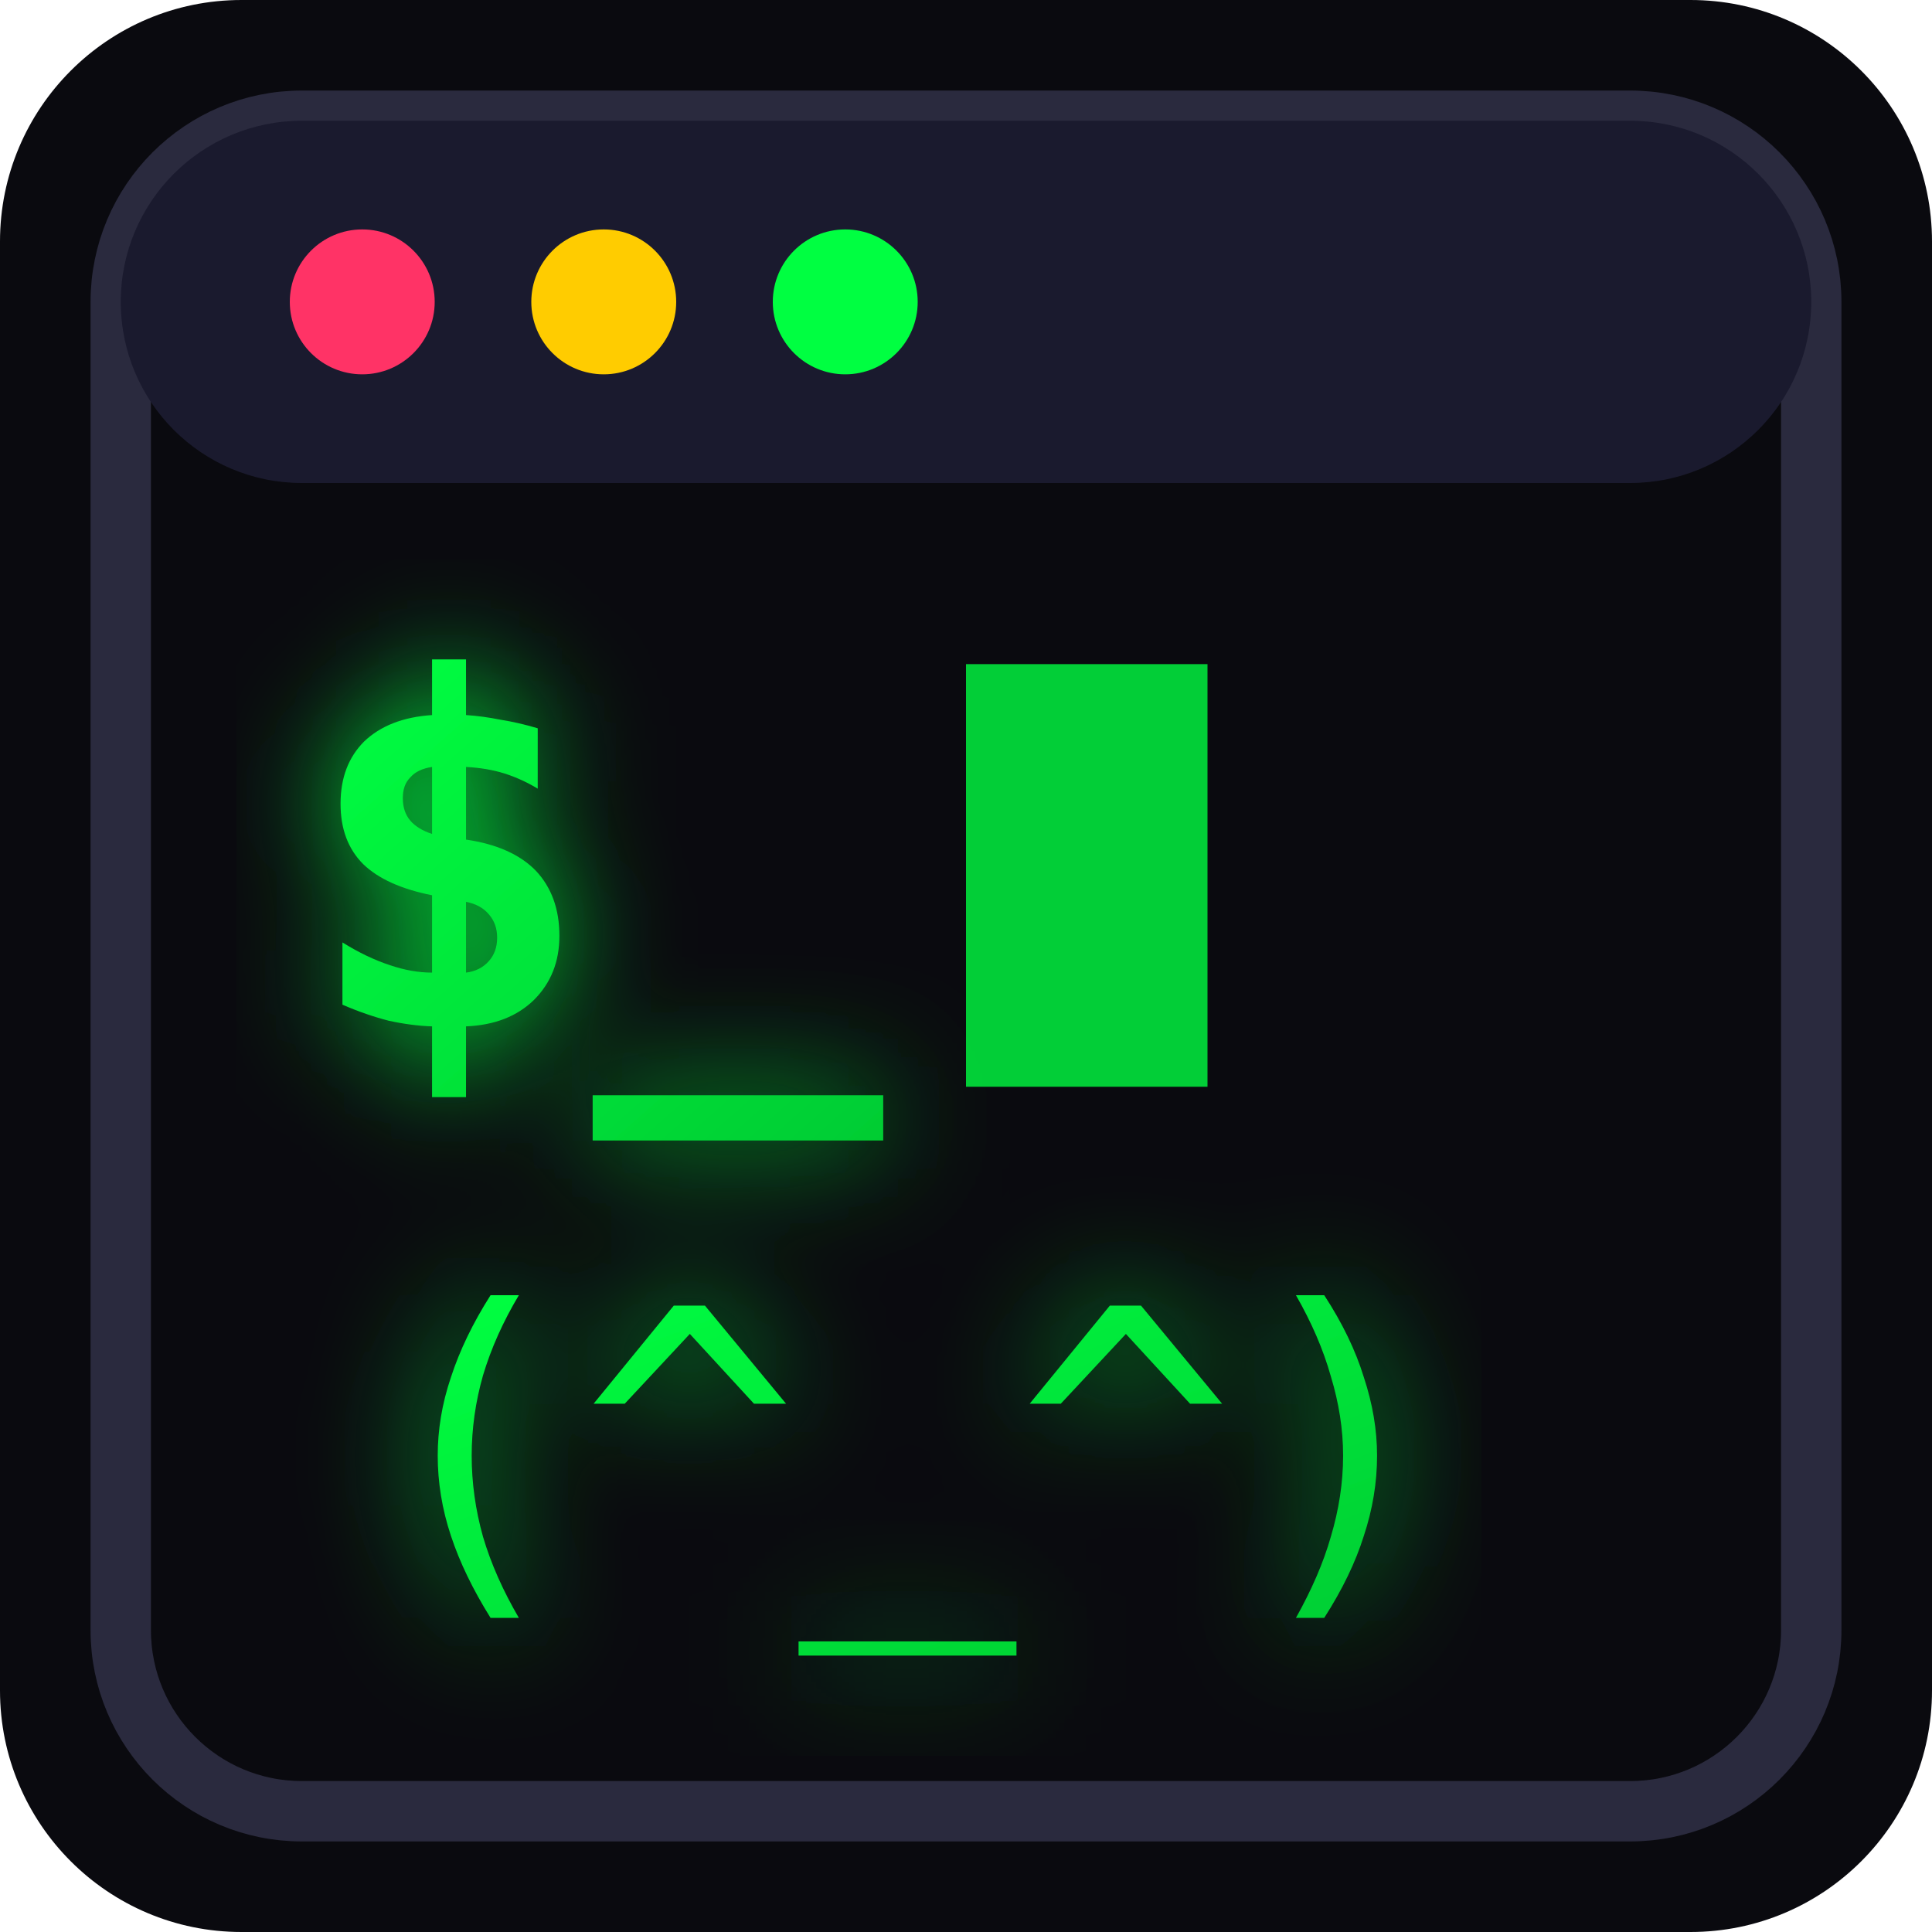
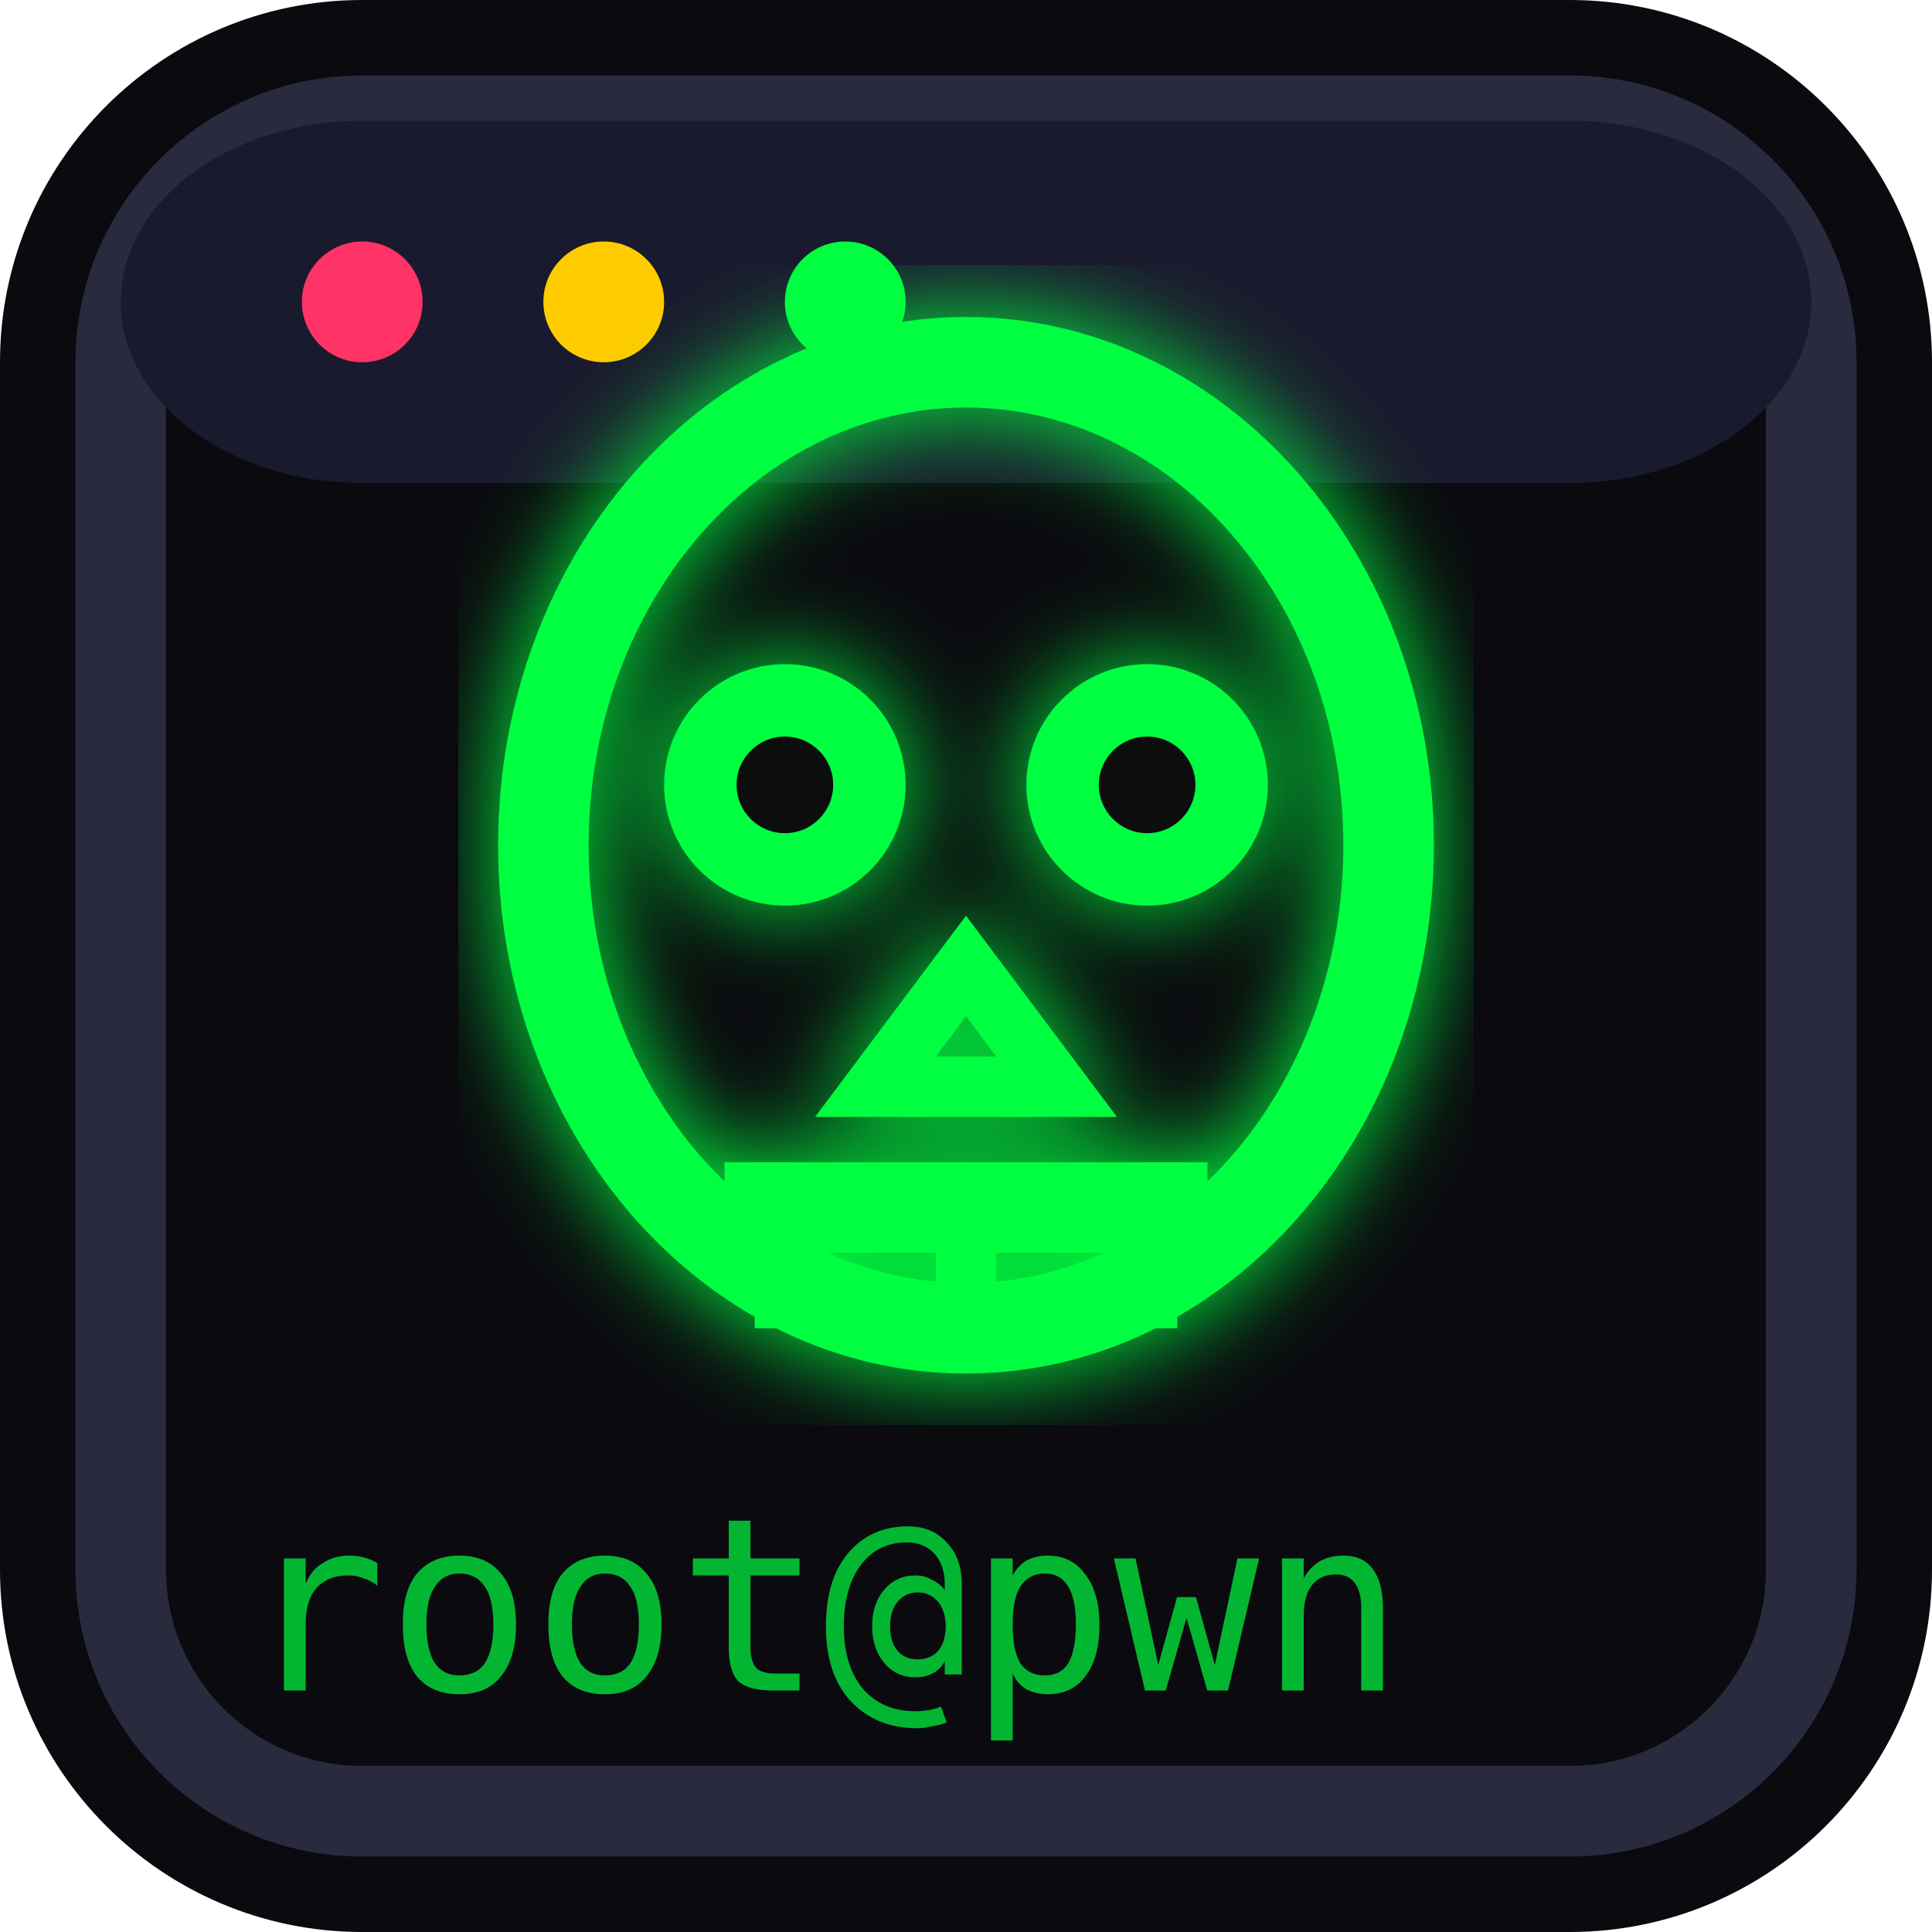
<svg xmlns="http://www.w3.org/2000/svg" viewBox="0 0 32 32">
  <defs>
-     <linearGradient id="termGrad" x1="0%" y1="0%" x2="100%" y2="100%">
-       <stop offset="0%" style="stop-color:#00ff41;stop-opacity:1" />
-       <stop offset="100%" style="stop-color:#00cc33;stop-opacity:1" />
-     </linearGradient>
    <filter id="glow">
-       <feGaussianBlur stdDeviation="1" result="coloredBlur" />
+       <feGaussianBlur stdDeviation="0.8" result="coloredBlur" />
      <feMerge>
        <feMergeNode in="coloredBlur" />
        <feMergeNode in="SourceGraphic" />
      </feMerge>
    </filter>
  </defs>
-   <rect width="32" height="32" rx="4" fill="#0a0a0f" />
-   <rect x="2" y="2" width="28" height="28" rx="3" fill="none" stroke="#2a2a3e" stroke-width="1" />
-   <rect x="2" y="2" width="28" height="6" rx="3" fill="#1a1a2e" />
-   <circle cx="6" cy="5" r="1.2" fill="#ff3366" />
-   <circle cx="10" cy="5" r="1.2" fill="#ffcc00" />
-   <circle cx="14" cy="5" r="1.2" fill="#00ff41" />
-   <g filter="url(#glow)">
-     <text x="5" y="17" font-family="monospace" font-size="8" font-weight="bold" fill="url(#termGrad)">$_</text>
-     <text x="6" y="26" font-family="monospace" font-size="6" fill="url(#termGrad)">(^_^)</text>
+   <rect width="32" height="32" rx="6" fill="#0a0a0f" />
+   <rect x="2" y="2" width="28" height="28" rx="4" fill="none" stroke="#2a2a3e" stroke-width="1.5" />
+   <rect x="2" y="2" width="28" height="6" rx="4" fill="#1a1a2e" />
+   <circle cx="6" cy="5" r="1" fill="#ff3366" />
+   <circle cx="10" cy="5" r="1" fill="#ffcc00" />
+   <circle cx="14" cy="5" r="1" fill="#00ff41" />
+   <g filter="url(#glow)" transform="translate(16, 16)">
+     <ellipse cx="0" cy="-2" rx="7" ry="8" fill="none" stroke="#00ff41" stroke-width="1.5" />
+     <circle cx="-3" cy="-3" r="2" fill="#00ff41" />
+     <circle cx="3" cy="-3" r="2" fill="#00ff41" />
+     <circle cx="-3" cy="-3" r="0.8" fill="#0a0a0f" />
+     <circle cx="3" cy="-3" r="0.8" fill="#0a0a0f" />
+     <polygon points="0,0 -1.5,2 1.5,2" fill="none" stroke="#00ff41" stroke-width="1" />
+     <line x1="-4" y1="4" x2="4" y2="4" stroke="#00ff41" stroke-width="1.5" />
+     <line x1="-3" y1="4" x2="-3" y2="6" stroke="#00ff41" stroke-width="1" />
+     <line x1="0" y1="4" x2="0" y2="6" stroke="#00ff41" stroke-width="1" />
+     <line x1="3" y1="4" x2="3" y2="6" stroke="#00ff41" stroke-width="1" />
  </g>
-   <rect x="16" y="11" width="4" height="7" fill="#00ff41" opacity="0.8">
-     <animate attributeName="opacity" values="0.8;0.2;0.8" dur="1s" repeatCount="indefinite" />
-   </rect>
+   <text x="4" y="28" font-family="monospace" font-size="4" fill="#00ff41" opacity="0.7">root@pwn</text>
</svg>
